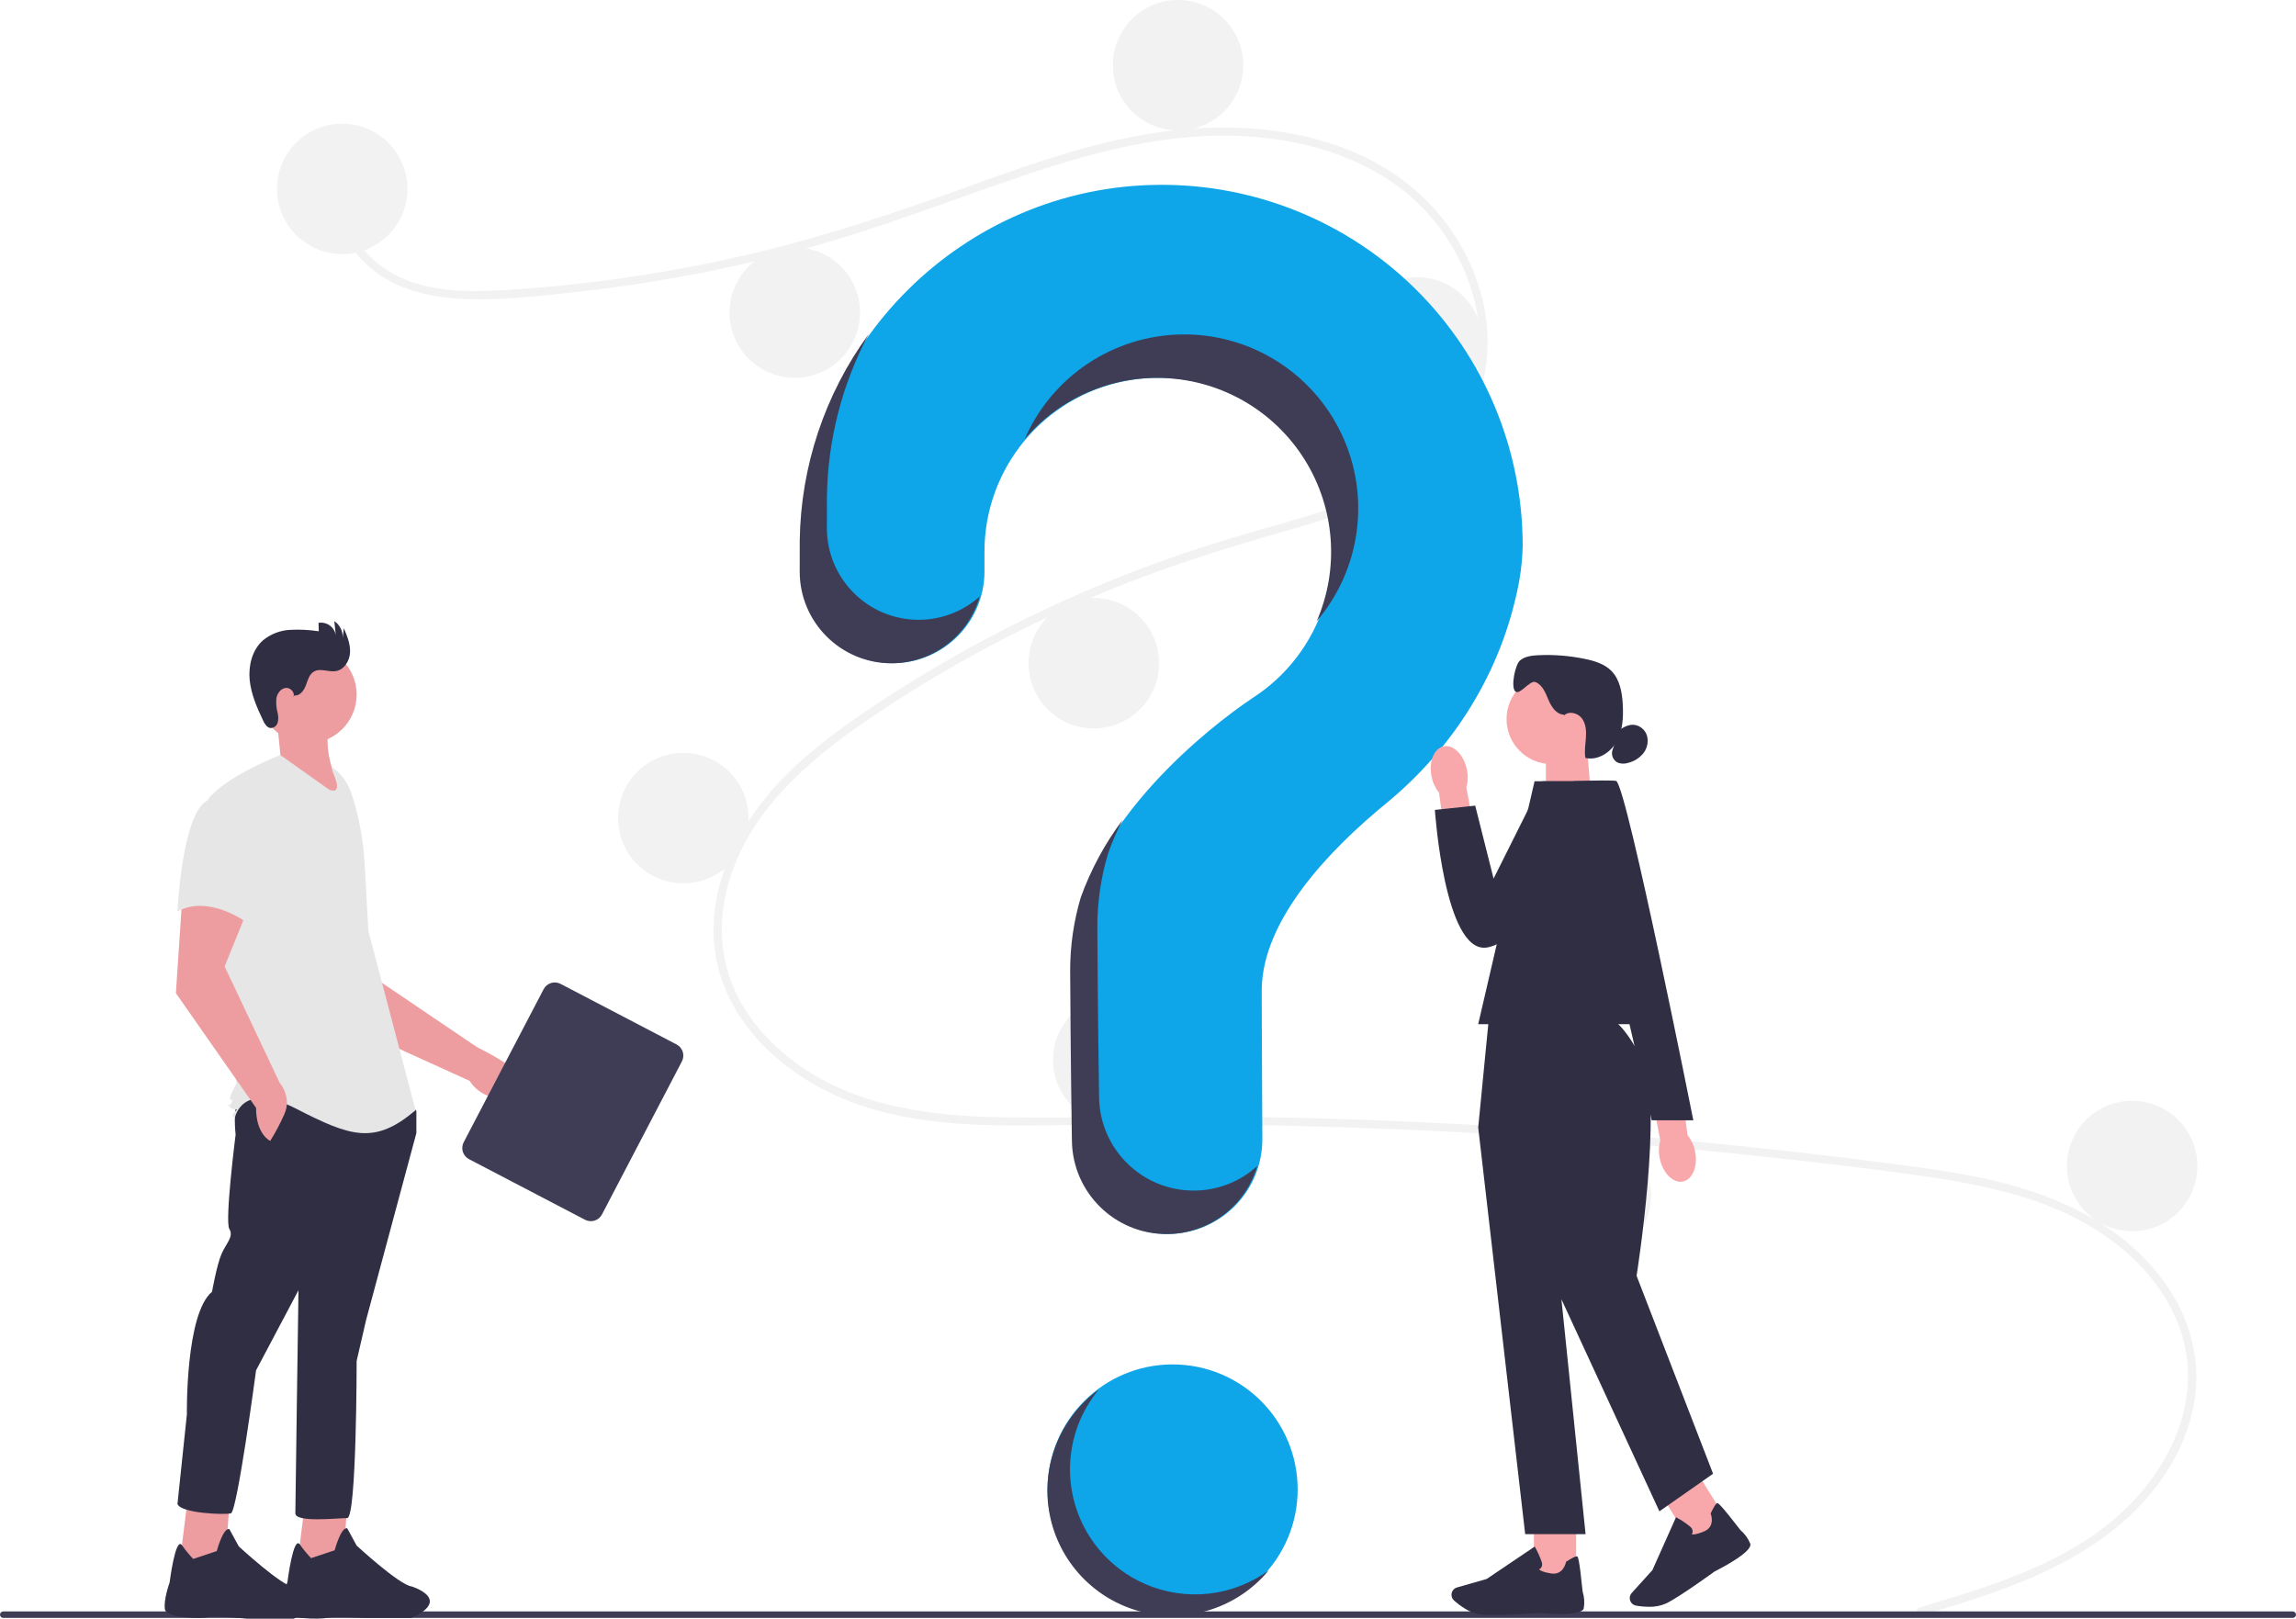
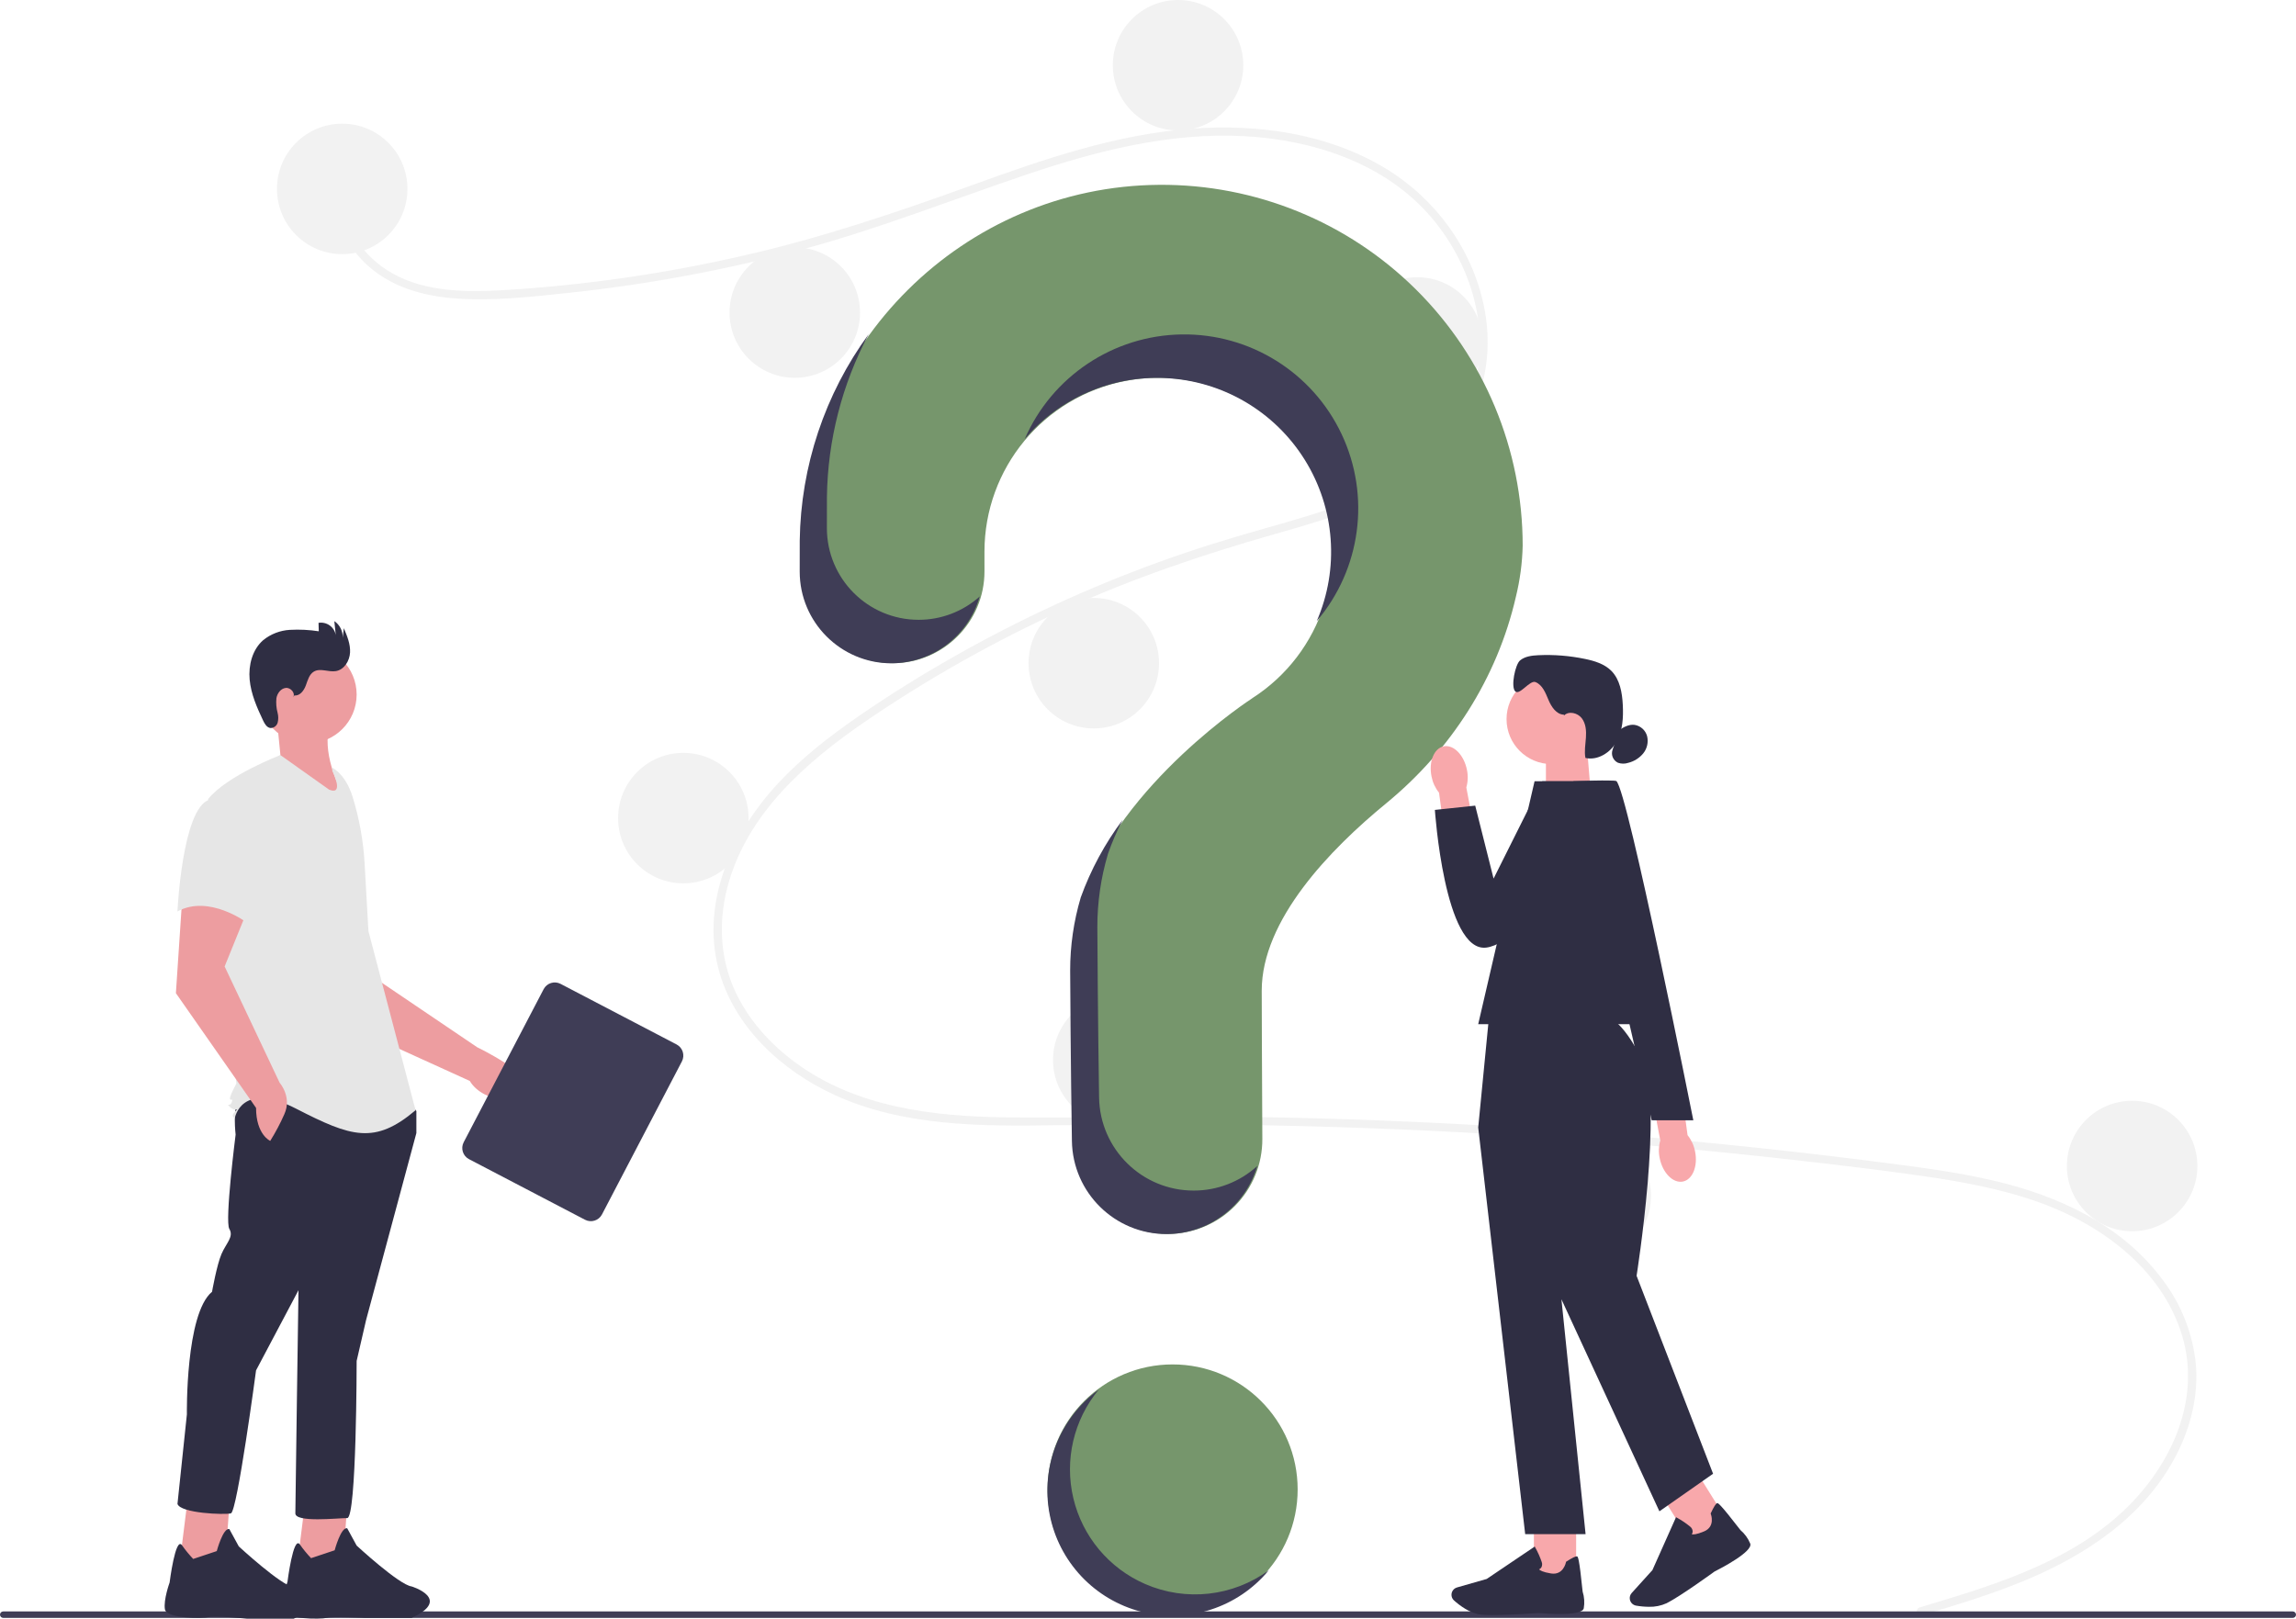
<svg xmlns="http://www.w3.org/2000/svg" width="960" height="676.854" viewBox="0 0 960 676.854">
  <g transform="translate(-537.662 -242.369)">
-     <circle cx="52.28" cy="52.28" r="52.28" transform="translate(975.673 812.908)" fill="#0ea5e9" />
+     <circle cx="52.28" cy="52.28" r="52.28" transform="translate(975.673 812.908)" fill="#76966c" />
    <path d="M963.4,818.129c29.248-8.784,60.343-17.943,83.539-38.825,20.728-18.66,34.721-47.154,26.134-75.138-8.569-27.927-34.237-46.548-60.738-55.81-15.031-5.253-30.755-8.167-46.474-10.456-17.088-2.489-34.251-4.528-51.406-6.49Q810.258,619.493,705.28,616.85c-34.533-.87-69.06-.849-103.6-.347-30.845.448-63.33.437-91.944-12.673-22.252-10.194-42.447-28.742-48.647-53.114-7.157-28.134,6.044-56.785,24.981-77.161,9.982-10.74,21.648-19.78,33.682-28.092,13.056-9.017,26.567-17.4,40.371-25.217A562.168,562.168,0,0,1,645.1,381.07c14.485-5.267,29.186-9.811,44.015-14,12.521-3.54,25.081-7.085,37.183-11.908,23.394-9.324,45.644-25.117,51.592-51.009,5.638-24.539-3.868-51.179-20.531-69.409-19.279-21.091-48.347-30.336-76.216-31.832-31.287-1.679-61.853,6.151-91.26,16.089-31.365,10.6-62.053,22.787-94.08,31.372a633,633,0,0,1-96.828,18c-16,1.7-32.494,3.629-48.594,2.324-13.493-1.093-26.918-5.062-36.862-14.638-8.527-8.211-13.606-19.5-11.86-31.405.317-2.163,3.6-1.243,3.288.906-2.126,14.5,7.728,27.855,19.871,34.7,14.034,7.908,31.112,7.919,46.736,7.015a611.272,611.272,0,0,0,100.6-14.543c32.5-7.422,63.832-18.033,95.132-29.367,29.727-10.765,60.119-21.271,91.877-23.6,27.556-2.023,56.544,1.991,80.551,16.392,21.1,12.656,36.613,33.763,41.557,57.984,4.831,23.668-1.86,47.49-19.776,64.006-18.55,17.1-43.985,24.412-67.688,31.145-30.064,8.54-59.483,18.523-87.959,31.485a552.159,552.159,0,0,0-82.739,46.516c-25.284,17.278-50.236,39.018-58.232,69.841-3.725,14.358-3.037,29.586,3.2,43.148,5.542,12.059,14.669,22.2,25.3,30.025,25.368,18.667,57.341,22.5,87.984,22.881,34.416.428,68.833-.733,103.26-.168q105.242,1.727,210.052,12.812,26.263,2.78,52.46,6.145c15.709,2.018,31.47,4.024,46.914,7.609,27.461,6.374,54.183,18.63,71.251,41.913a69.692,69.692,0,0,1,13.578,34.6c1.195,13.1-2.011,26.219-7.933,37.87-13.107,25.788-37.657,42.191-63.729,52.968-13.964,5.772-28.449,10.145-42.906,14.486-2.106.632-3.006-2.657-.906-3.288Z" transform="translate(376.883 96.403)" fill="#f2f2f2" />
    <circle cx="27.277" cy="27.277" r="27.277" transform="translate(653.466 294.081)" fill="#f2f2f2" />
    <circle cx="27.277" cy="27.277" r="27.277" transform="translate(842.699 345.794)" fill="#f2f2f2" />
    <circle cx="27.277" cy="27.277" r="27.277" transform="translate(1002.95 242.369)" fill="#f2f2f2" />
    <circle cx="27.277" cy="27.277" r="27.277" transform="translate(1102.964 358.295)" fill="#f2f2f2" />
    <circle cx="27.277" cy="27.277" r="27.277" transform="translate(967.717 492.406)" fill="#f2f2f2" />
    <circle cx="27.277" cy="27.277" r="27.277" transform="translate(796.101 557.188)" fill="#f2f2f2" />
    <circle cx="27.277" cy="27.277" r="27.277" transform="translate(977.946 658.34)" fill="#f2f2f2" />
    <circle cx="27.277" cy="27.277" r="27.277" transform="translate(1173.429 715.166)" fill="#f2f2f2" />
    <circle cx="27.277" cy="27.277" r="27.277" transform="translate(1401.872 702.664)" fill="#f2f2f2" />
-     <path d="M622.121,220.373c-81.707.577-148.608,66.976-149.769,148.677-.011.754-.016,6.058-.015,13A38.355,38.355,0,0,0,510.686,420.4h0a38.377,38.377,0,0,0,38.371-38.4c0-4.727-.006-7.994-.006-8.194a72.738,72.738,0,1,1,111.972,61.236l.013.016S606.451,470.194,589.81,518.4l.014,0a106.843,106.843,0,0,0-4.4,30.423c0,4.234.249,41.28.73,71.349a39.536,39.536,0,0,0,39.54,38.895h0a39.547,39.547,0,0,0,39.544-39.791c-.167-27.537-.258-59.6-.258-61.929,0-29.6,28.556-59.094,52.012-78.327,27.011-22.148,46.448-52.329,54.255-86.375a98.611,98.611,0,0,0,2.841-21.4A150.874,150.874,0,0,0,622.121,220.373Z" transform="translate(400.232 99.284)" fill="#0ea5e9" />
+     <path d="M622.121,220.373c-81.707.577-148.608,66.976-149.769,148.677-.011.754-.016,6.058-.015,13A38.355,38.355,0,0,0,510.686,420.4h0a38.377,38.377,0,0,0,38.371-38.4c0-4.727-.006-7.994-.006-8.194a72.738,72.738,0,1,1,111.972,61.236l.013.016S606.451,470.194,589.81,518.4l.014,0a106.843,106.843,0,0,0-4.4,30.423c0,4.234.249,41.28.73,71.349a39.536,39.536,0,0,0,39.54,38.895h0a39.547,39.547,0,0,0,39.544-39.791c-.167-27.537-.258-59.6-.258-61.929,0-29.6,28.556-59.094,52.012-78.327,27.011-22.148,46.448-52.329,54.255-86.375a98.611,98.611,0,0,0,2.841-21.4A150.874,150.874,0,0,0,622.121,220.373Z" transform="translate(400.232 99.284)" fill="#76966c" />
    <path d="M1136.309,747.956H179.016a1.353,1.353,0,1,1,0-2.706h957.293a1.353,1.353,0,1,1,0,2.706Z" transform="translate(360 170.947)" fill="#3f3d56" />
    <path d="M521.581,394.755h0a38.355,38.355,0,0,1-38.351-38.349c0-6.941,0-12.245.015-13A149.461,149.461,0,0,1,500.7,275.319a149.8,149.8,0,0,0-28.821,86.273c-.011.754-.016,6.058-.015,13a38.355,38.355,0,0,0,38.349,38.353h0a38.384,38.384,0,0,0,36.923-27.948A38.213,38.213,0,0,1,521.581,394.755Z" transform="translate(400.168 106.786)" fill="#3f3d56" />
    <path d="M613.483,293.673a72.742,72.742,0,0,1,63.258,101.621,72.735,72.735,0,1,0-122.093-76.131,72.591,72.591,0,0,1,58.834-25.49Z" transform="translate(411.47 106.798)" fill="#3f3d56" />
    <path d="M623,609.04h0a39.538,39.538,0,0,1-39.54-38.9c-.481-30.06-.73-67.106-.73-71.34a106.841,106.841,0,0,1,4.4-30.423l-.014,0a108.037,108.037,0,0,1,6.244-14.435,125.074,125.074,0,0,0-17.609,32.62l.014,0a106.841,106.841,0,0,0-4.4,30.423c0,4.234.249,41.28.73,71.349a39.536,39.536,0,0,0,39.54,38.895h0a39.552,39.552,0,0,0,37.96-28.462A39.392,39.392,0,0,1,623,609.04Z" transform="translate(413.753 131.173)" fill="#3f3d56" />
    <path d="M603.828,744.91a52.273,52.273,0,0,1-19.4-81.249A52.277,52.277,0,1,0,655.539,739.2a52.246,52.246,0,0,1-51.711,5.711Z" transform="translate(412.607 159.807)" fill="#3f3d56" />
    <g transform="translate(1135.87 516.267)">
      <path d="M274.847,101.451l-18.867,6.2V80.5H273.1Z" transform="translate(-207.812 -42.416)" fill="#f8a8ab" />
      <ellipse cx="18.799" cy="18.799" rx="18.799" ry="18.799" transform="translate(31.706 8.004)" fill="#f8a8ab" />
      <path d="M260.955,60.3c-3.147-.093-5.215-3.274-6.434-6.176s-2.48-6.236-5.4-7.433c-2.388-.979-6.6,5.645-8.479,3.881-1.966-1.84-.05-11.283,2.034-12.977s4.936-2.025,7.62-2.151a78.078,78.078,0,0,1,19.559,1.569c3.974.827,8.058,2.076,10.926,4.942,3.628,3.645,4.556,9.139,4.818,14.277.27,5.257-.034,10.757-2.591,15.357s-7.906,7.991-13.036,6.818c-.515-2.784.008-5.645.211-8.479s-.008-5.881-1.738-8.133-5.417-3.147-7.425-1.148" transform="translate(-205.287 -35.364)" fill="#2f2e43" />
      <path d="M291.721,72.216c1.882-1.375,4.135-2.531,6.446-2.245a6.5,6.5,0,0,1,5.257,4.8,8.349,8.349,0,0,1-1.628,7.113,11.784,11.784,0,0,1-6.278,3.962,6.621,6.621,0,0,1-4.3-.034,4.373,4.373,0,0,1-2.27-5.383" transform="translate(-212.925 -40.764)" fill="#2f2e43" />
      <rect width="17.668" height="25.068" transform="translate(43.138 361.184)" fill="#f8a8ab" />
      <path d="M226.427,505.82c-1.857,0-3.51-.042-4.756-.16-4.691-.43-9.171-3.9-11.424-5.923a3.2,3.2,0,0,1-.81-3.612h0a3.17,3.17,0,0,1,2.067-1.832l12.4-3.543L243.982,477.2l.228.4a35.787,35.787,0,0,1,2.717,6.1,2.715,2.715,0,0,1-.194,2.261,2.159,2.159,0,0,1-.933.776c.363.379,1.5,1.156,5.012,1.713,5.121.81,6.2-4.5,6.248-4.717l.034-.177.152-.1c2.439-1.569,3.941-2.286,4.455-2.134.321.093.861.262,2.32,14.715a14.856,14.856,0,0,1,.473,6.961c-.751,3.46-15.871,2.27-18.9,2-.084.008-11.407.819-19.161.819h-.008Z" transform="translate(-200.501 -104.397)" fill="#2f2e43" />
      <rect width="17.668" height="25.068" transform="translate(96.126 350.822) rotate(-31.95)" fill="#f8a8ab" />
      <path d="M305.5,499.023a31.637,31.637,0,0,1-5.34-.49,3.211,3.211,0,0,1-2.6-2.633h0a3.171,3.171,0,0,1,.784-2.649L307,483.683l9.872-22.123.4.219a35.788,35.788,0,0,1,5.535,3.738,2.689,2.689,0,0,1,1.026,2.025,2.135,2.135,0,0,1-.379,1.156c.506.135,1.882.187,5.155-1.2,4.775-2.017,2.885-7.1,2.8-7.307l-.067-.169.076-.16c1.24-2.624,2.126-4.025,2.649-4.168.329-.093.869-.236,9.754,11.264a14.8,14.8,0,0,1,4.083,5.653c1.19,3.333-12.268,10.328-14.977,11.695-.084.067-14.167,10.3-19.956,13.213a16.851,16.851,0,0,1-7.484,1.511h0Z" transform="translate(-214.303 -101.035)" fill="#2f2e43" />
      <path d="M276.388,214.98h-49.47L222.429,261l19.642,170.034h25.253l-10.1-98.205,40.964,88.662,22.444-15.711L288.65,323.005s11.424-72.108,2.447-90.071-14.707-17.956-14.707-17.956h0Z" transform="translate(-202.57 -63.427)" fill="#2f2e43" />
      <path d="M300.993,199.491H222.43L245.995,97.92h34.233Z" transform="translate(-202.57 -45.138)" fill="#2f2e43" />
      <path d="M199.236,93.2c-1.257-6.176,1.046-11.821,5.129-12.606s8.412,3.595,9.661,9.771a15.33,15.33,0,0,1-.244,7.441l4.969,26.249-12.842,2.034L202.374,100a15.508,15.508,0,0,1-3.139-6.8Z" transform="translate(-198.893 -42.416)" fill="#f8a8ab" />
      <path d="M276.036,97.918H245.851l-20.351,40.7-7.678-30.5-16.866,1.789s3.991,59.594,21.431,57.578,58.118-55.7,53.646-69.576h.008Z" transform="translate(-199.215 -45.136)" fill="#2f2e43" />
      <path d="M326.276,275.28c1.257,6.176-1.046,11.822-5.129,12.606s-8.412-3.595-9.661-9.771a15.33,15.33,0,0,1,.244-7.442l-4.969-26.249,12.842-2.034,3.535,26.089a15.507,15.507,0,0,1,3.139,6.8Z" transform="translate(-215.746 -67.71)" fill="#f8a8ab" />
      <path d="M269.54,97.861s17.154-.725,18.048,0c4.683,3.823,32.148,141.785,32.148,141.785h-17.4Z" transform="translate(-209.931 -45.078)" fill="#2f2e43" />
    </g>
    <g transform="translate(606.503 502.092)">
      <path d="M802.988,361.878l17.819,35.274,53.267,24.218c5.689,9.615,23.768,10.351,25.083,4.136,1.476-6.975-21.955-18.2-21.955-18.2l-44.559-30.139-3.9-25.946Z" transform="translate(-746.5 -229.103)" fill="#ed9da0" />
      <path d="M729.219,464.214,725.933,490.5l19.058,1.315,1.969-27.6Z" transform="translate(-670.628 -94.732)" fill="#ed9da0" />
      <path d="M865.991,677.545a51.6,51.6,0,0,1-4.7-5.751c-2.728-3.78-5.152,15.608-5.152,15.608s-2.629,7.886-1.969,11.829,15.771,3.943,18.4,3.288,15.771,0,15.771,0h19.715c17.087-7.886,0-13.143,0-13.143-5.258-.657-23-17.087-23-17.087l-3.943-7.229c-2.628-.657-5.258,9.2-5.258,9.2Z" transform="translate(-804.773 -285.719)" fill="#2f2e43" />
      <path d="M789.36,464.615,786.072,490.9l19.059,1.315,1.969-27.6Z" transform="translate(-780.058 -94.804)" fill="#ed9da0" />
      <path d="M926.126,677.947a51.653,51.653,0,0,1-4.7-5.751c-2.731-3.78-5.154,15.608-5.154,15.608s-2.628,7.229-1.969,11.172,15.771,3.939,18.4,3.288,15.771.657,15.771.657h19.715c17.087-7.886,0-13.144,0-13.144-5.258-.658-23-17.087-23-17.087l-3.943-7.229c-2.628-.657-5.258,9.2-5.258,9.2Z" transform="translate(-914.194 -285.791)" fill="#2f2e43" />
      <path d="M886.547,446.248c-2.629,3.288-1.314,14.458-1.314,14.458s-4.6,36.144-2.628,39.43-1.314,5.914-3.288,10.515-3.944,15.771-3.944,15.771c-11.172,9.2-10.515,51.259-10.515,51.259l-3.939,37.458c1.314,3.943,19.715,4.6,22.345,3.943s10.515-59.8,10.515-59.8l17.743-33.516s-1.314,89.374-1.314,93.32,17.743,1.969,21.686,1.969,3.943-65.717,3.943-65.717l3.943-17.085,21.03-78.2v-9.2l-3.288-4.6S889.175,442.962,886.547,446.248Z" transform="translate(-855.557 -245.985)" fill="#2f2e43" />
      <path d="M922.73,251.326c-4.129,9.2-1.685,22.042,6.576,36.144L895.79,271.7l5.258-4.6-1.311-13.141Z" transform="translate(-852.639 -211.083)" fill="#ed9da0" />
      <ellipse cx="20.373" cy="20.373" rx="20.373" ry="20.373" transform="translate(39.531 10.343)" fill="#ed9da0" />
      <path d="M913.238,275.827c4.389,2.609,7.014,7.4,8.521,12.282a116.4,116.4,0,0,1,5,27.807l1.591,28.253,19.715,74.918c-17.085,14.458-26.94,11.172-49.944-.657s-25.63,3.946-25.63,3.946-1.969-.657,0-2.628,0,0-1.969-1.969,0,0,.657-1.969,0-.658-.657-1.314,2.628-6.576,2.628-6.576l-5.255-49.29-6.576-69.659c7.886-9.858,30.228-18.4,30.228-18.4l20.376,14.458c6.576,2.628,1.314-7.886,1.314-7.886Z" transform="translate(-843.147 -214.555)" fill="#e6e6e6" />
      <path d="M929.576,343.937l-2.628,39.43,33.519,47.973c0,11.172,5.914,13.8,5.914,13.8a86.859,86.859,0,0,0,5.914-11.172c3.288-7.229-1.969-13.143-1.969-13.143l-23-48.629,9.858-24.315Z" transform="translate(-922.244 -227.791)" fill="#ed9da0" />
      <path d="M950.6,293.123c-11.172,3.943-13.143,46.66-13.143,46.66,13.143-7.229,28.915,4.6,28.915,4.6s3.288-11.172,7.229-25.629a25.116,25.116,0,0,0-5.258-23.659S961.778,289.181,950.6,293.123Z" transform="translate(-932.102 -218.378)" fill="#e6e6e6" />
      <path d="M18.824,31.062c2.266.295,3.975-2.023,4.766-4.167s1.4-4.637,3.366-5.795c2.692-1.581,6.134.321,9.211-.2,3.475-.589,5.734-4.272,5.913-7.792s-1.224-6.9-2.6-10.15L39,6.991A8,8,0,0,0,35.505,0l.616,5.918A6.282,6.282,0,0,0,28.9.721l.1,3.526A58.415,58.415,0,0,0,16.9,3.654,19.54,19.54,0,0,0,5.775,7.943C1.212,11.91-.455,18.439.1,24.459S3.148,36.135,5.739,41.6c.651,1.374,1.553,2.925,3.064,3.1a3.088,3.088,0,0,0,3.022-2.279,8.253,8.253,0,0,0-.037-4.055,17.21,17.21,0,0,1-.5-6.136c.358-2.033,1.822-4.043,3.871-4.291s4.147,2.094,3.162,3.911Z" transform="translate(35.443 0)" fill="#2f2e43" />
      <path d="M298.55,550.829l33.429-64.009a5.247,5.247,0,0,1,7.072-2.219l48.523,25.342a5.247,5.247,0,0,1,2.219,7.072l-33.429,64.009a5.247,5.247,0,0,1-7.072,2.219L300.769,557.9A5.247,5.247,0,0,1,298.55,550.829Z" transform="translate(-173.513 -332.917)" fill="#3f3d56" />
    </g>
  </g>
</svg>
